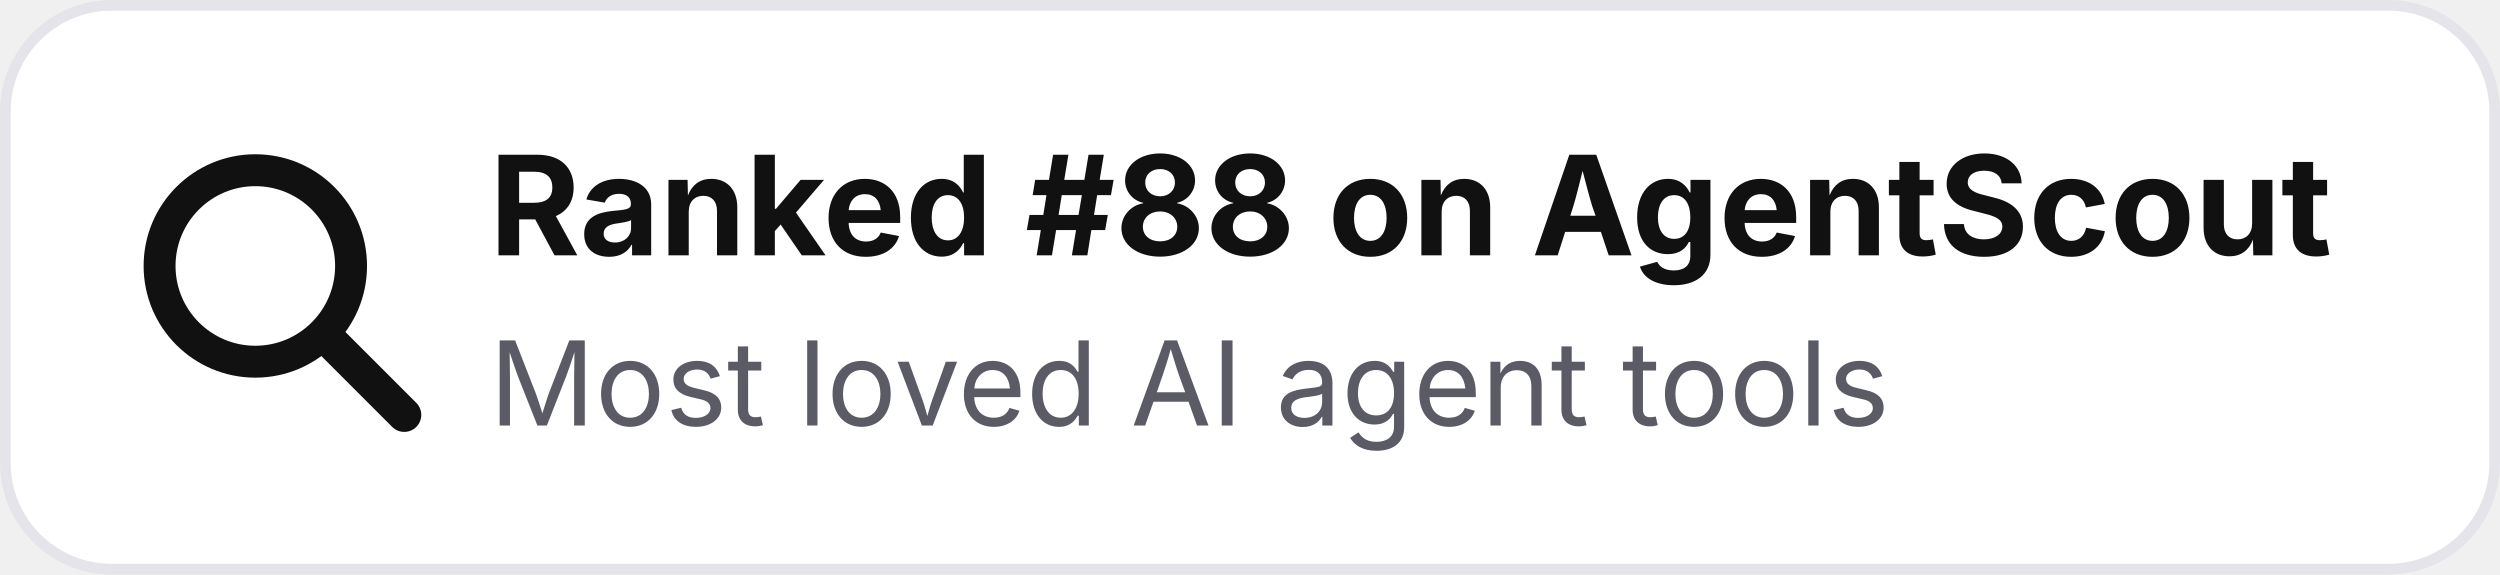
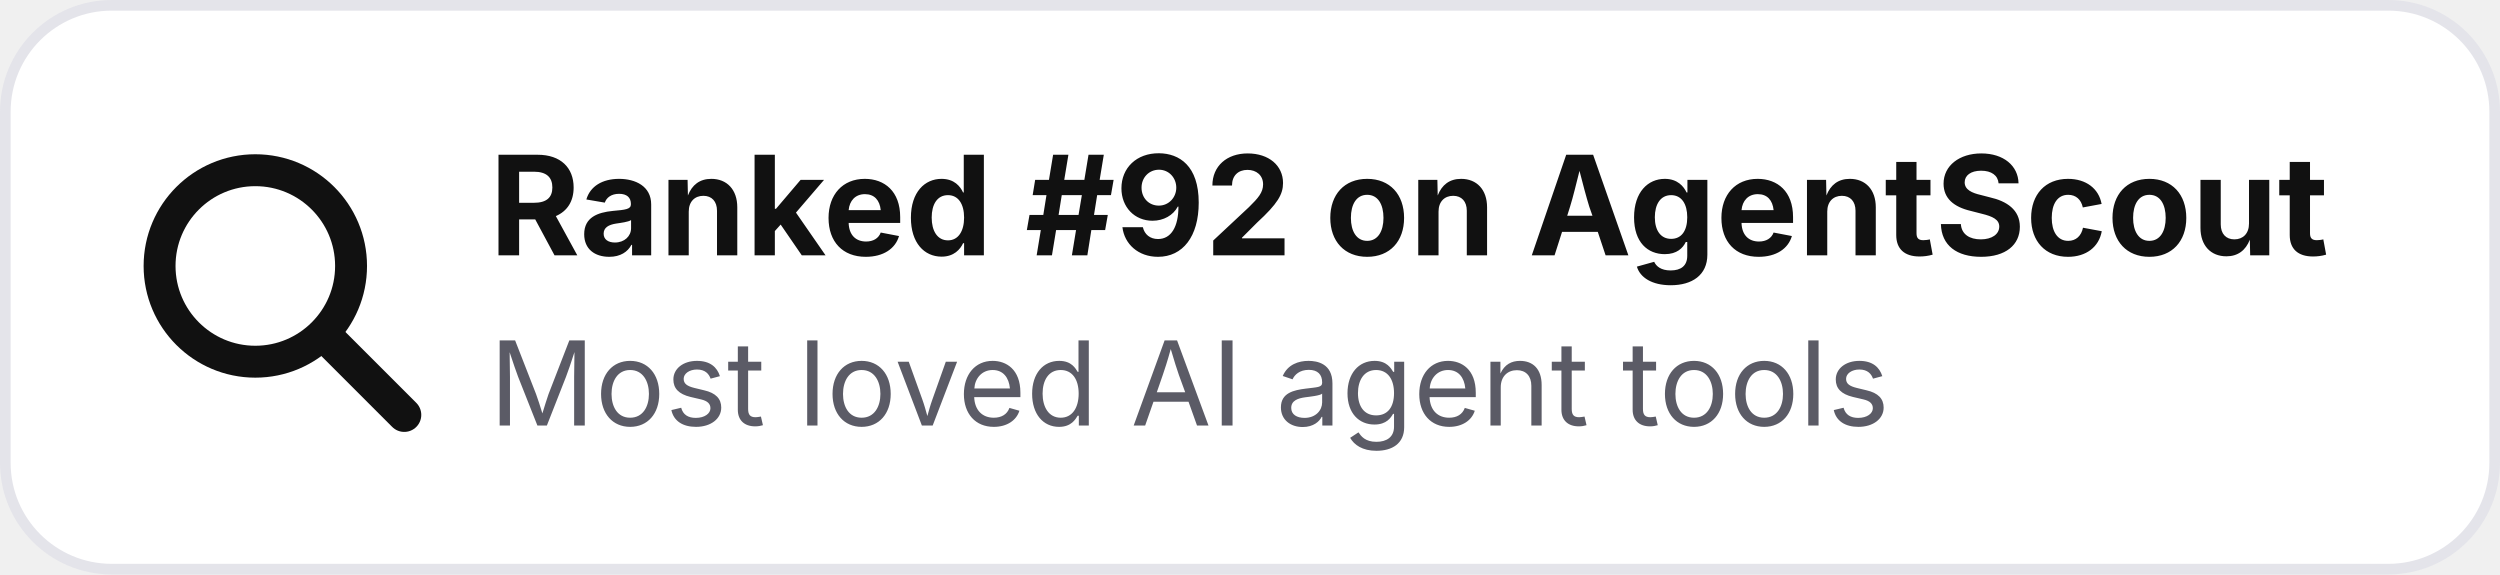
- <svg xmlns="http://www.w3.org/2000/svg" width="235" height="54" viewBox="0 0 235 54" role="img" aria-label="Ranked #88 on AgentScout">
+ <svg xmlns="http://www.w3.org/2000/svg" width="235" height="54" viewBox="0 0 235 54" role="img" aria-label="Ranked #92 on AgentScout">
  <rect x=".5" y=".5" width="234" height="53" rx="10" fill="#ffffff" stroke="#e4e4ea" />
  <circle cx="24" cy="25" r="9" fill="none" stroke="#111111" stroke-width="3" />
  <path d="M31 32l7 7" stroke="#111111" stroke-width="3.2" stroke-linecap="round" />
-   <text x="46" y="24" font-family="Inter,Segoe UI,Arial,sans-serif" font-size="13" font-weight="700" fill="#111111">Ranked #88 on AgentScout</text>
+   <text x="46" y="24" font-family="Inter,Segoe UI,Arial,sans-serif" font-size="13" font-weight="700" fill="#111111">Ranked #92 on AgentScout</text>
  <text x="46" y="40" font-family="Inter,Segoe UI,Arial,sans-serif" font-size="11" fill="#5b5b66">Most loved AI agent tools</text>
</svg>
